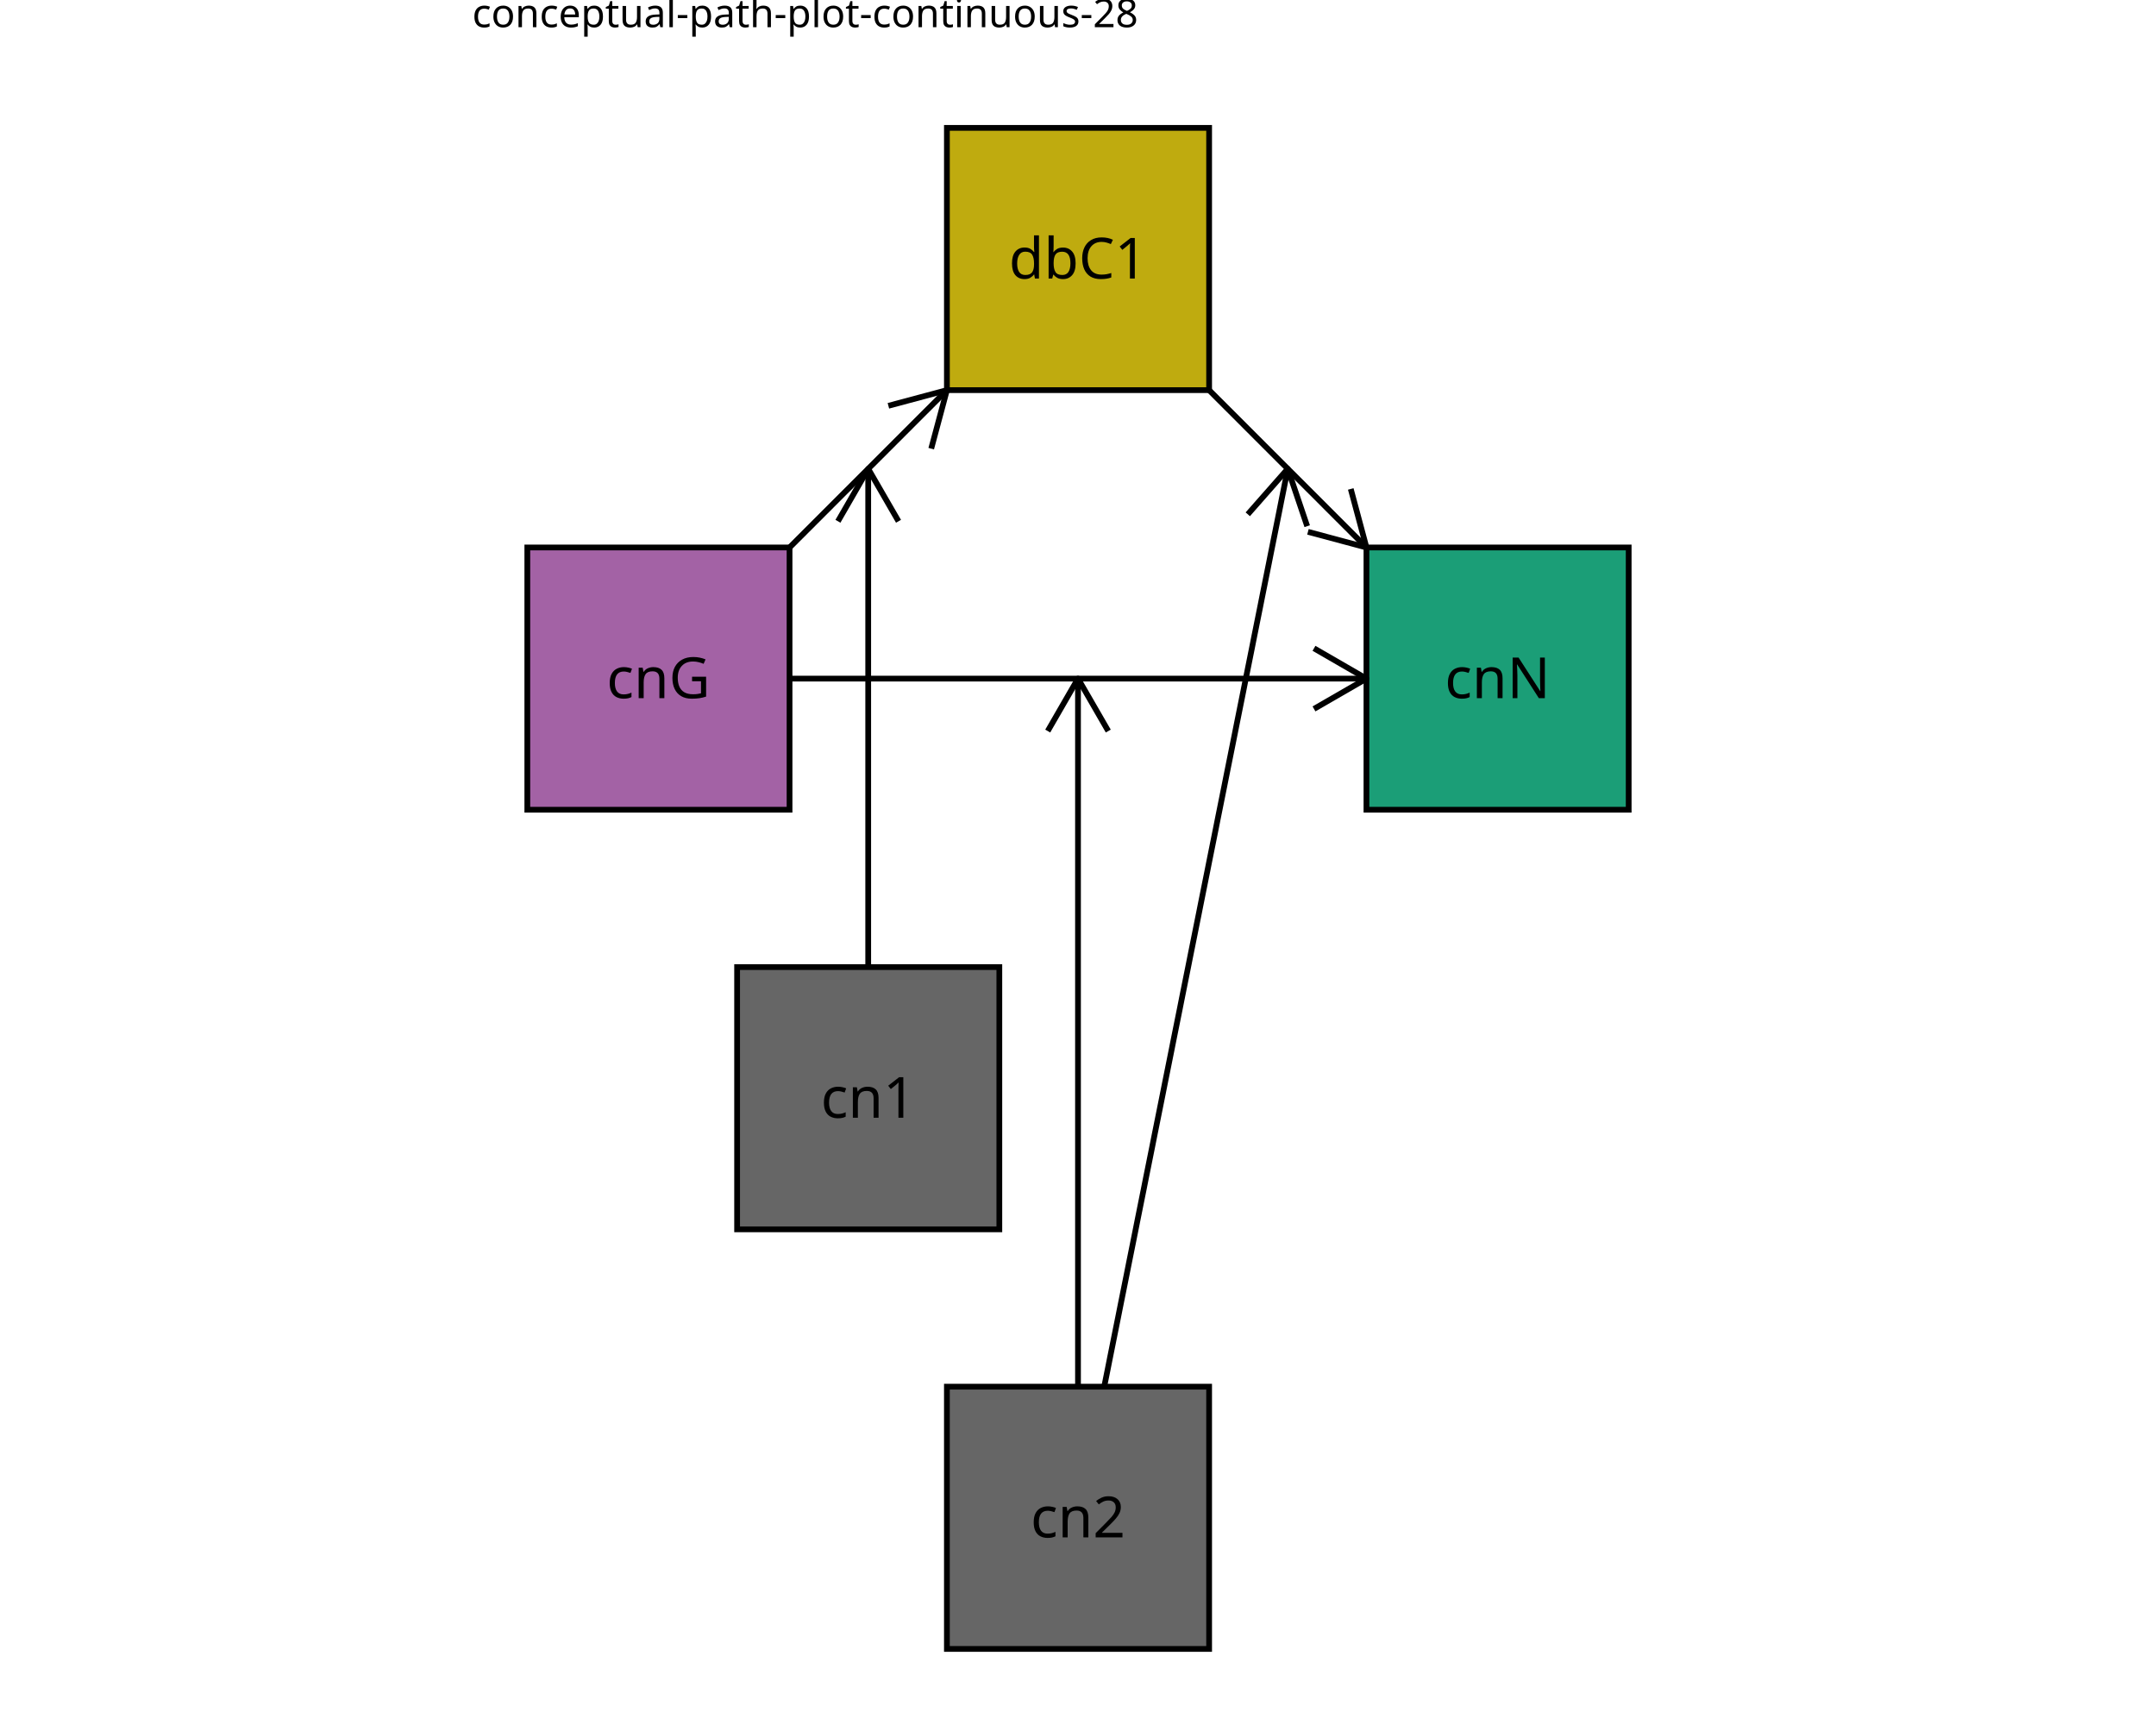
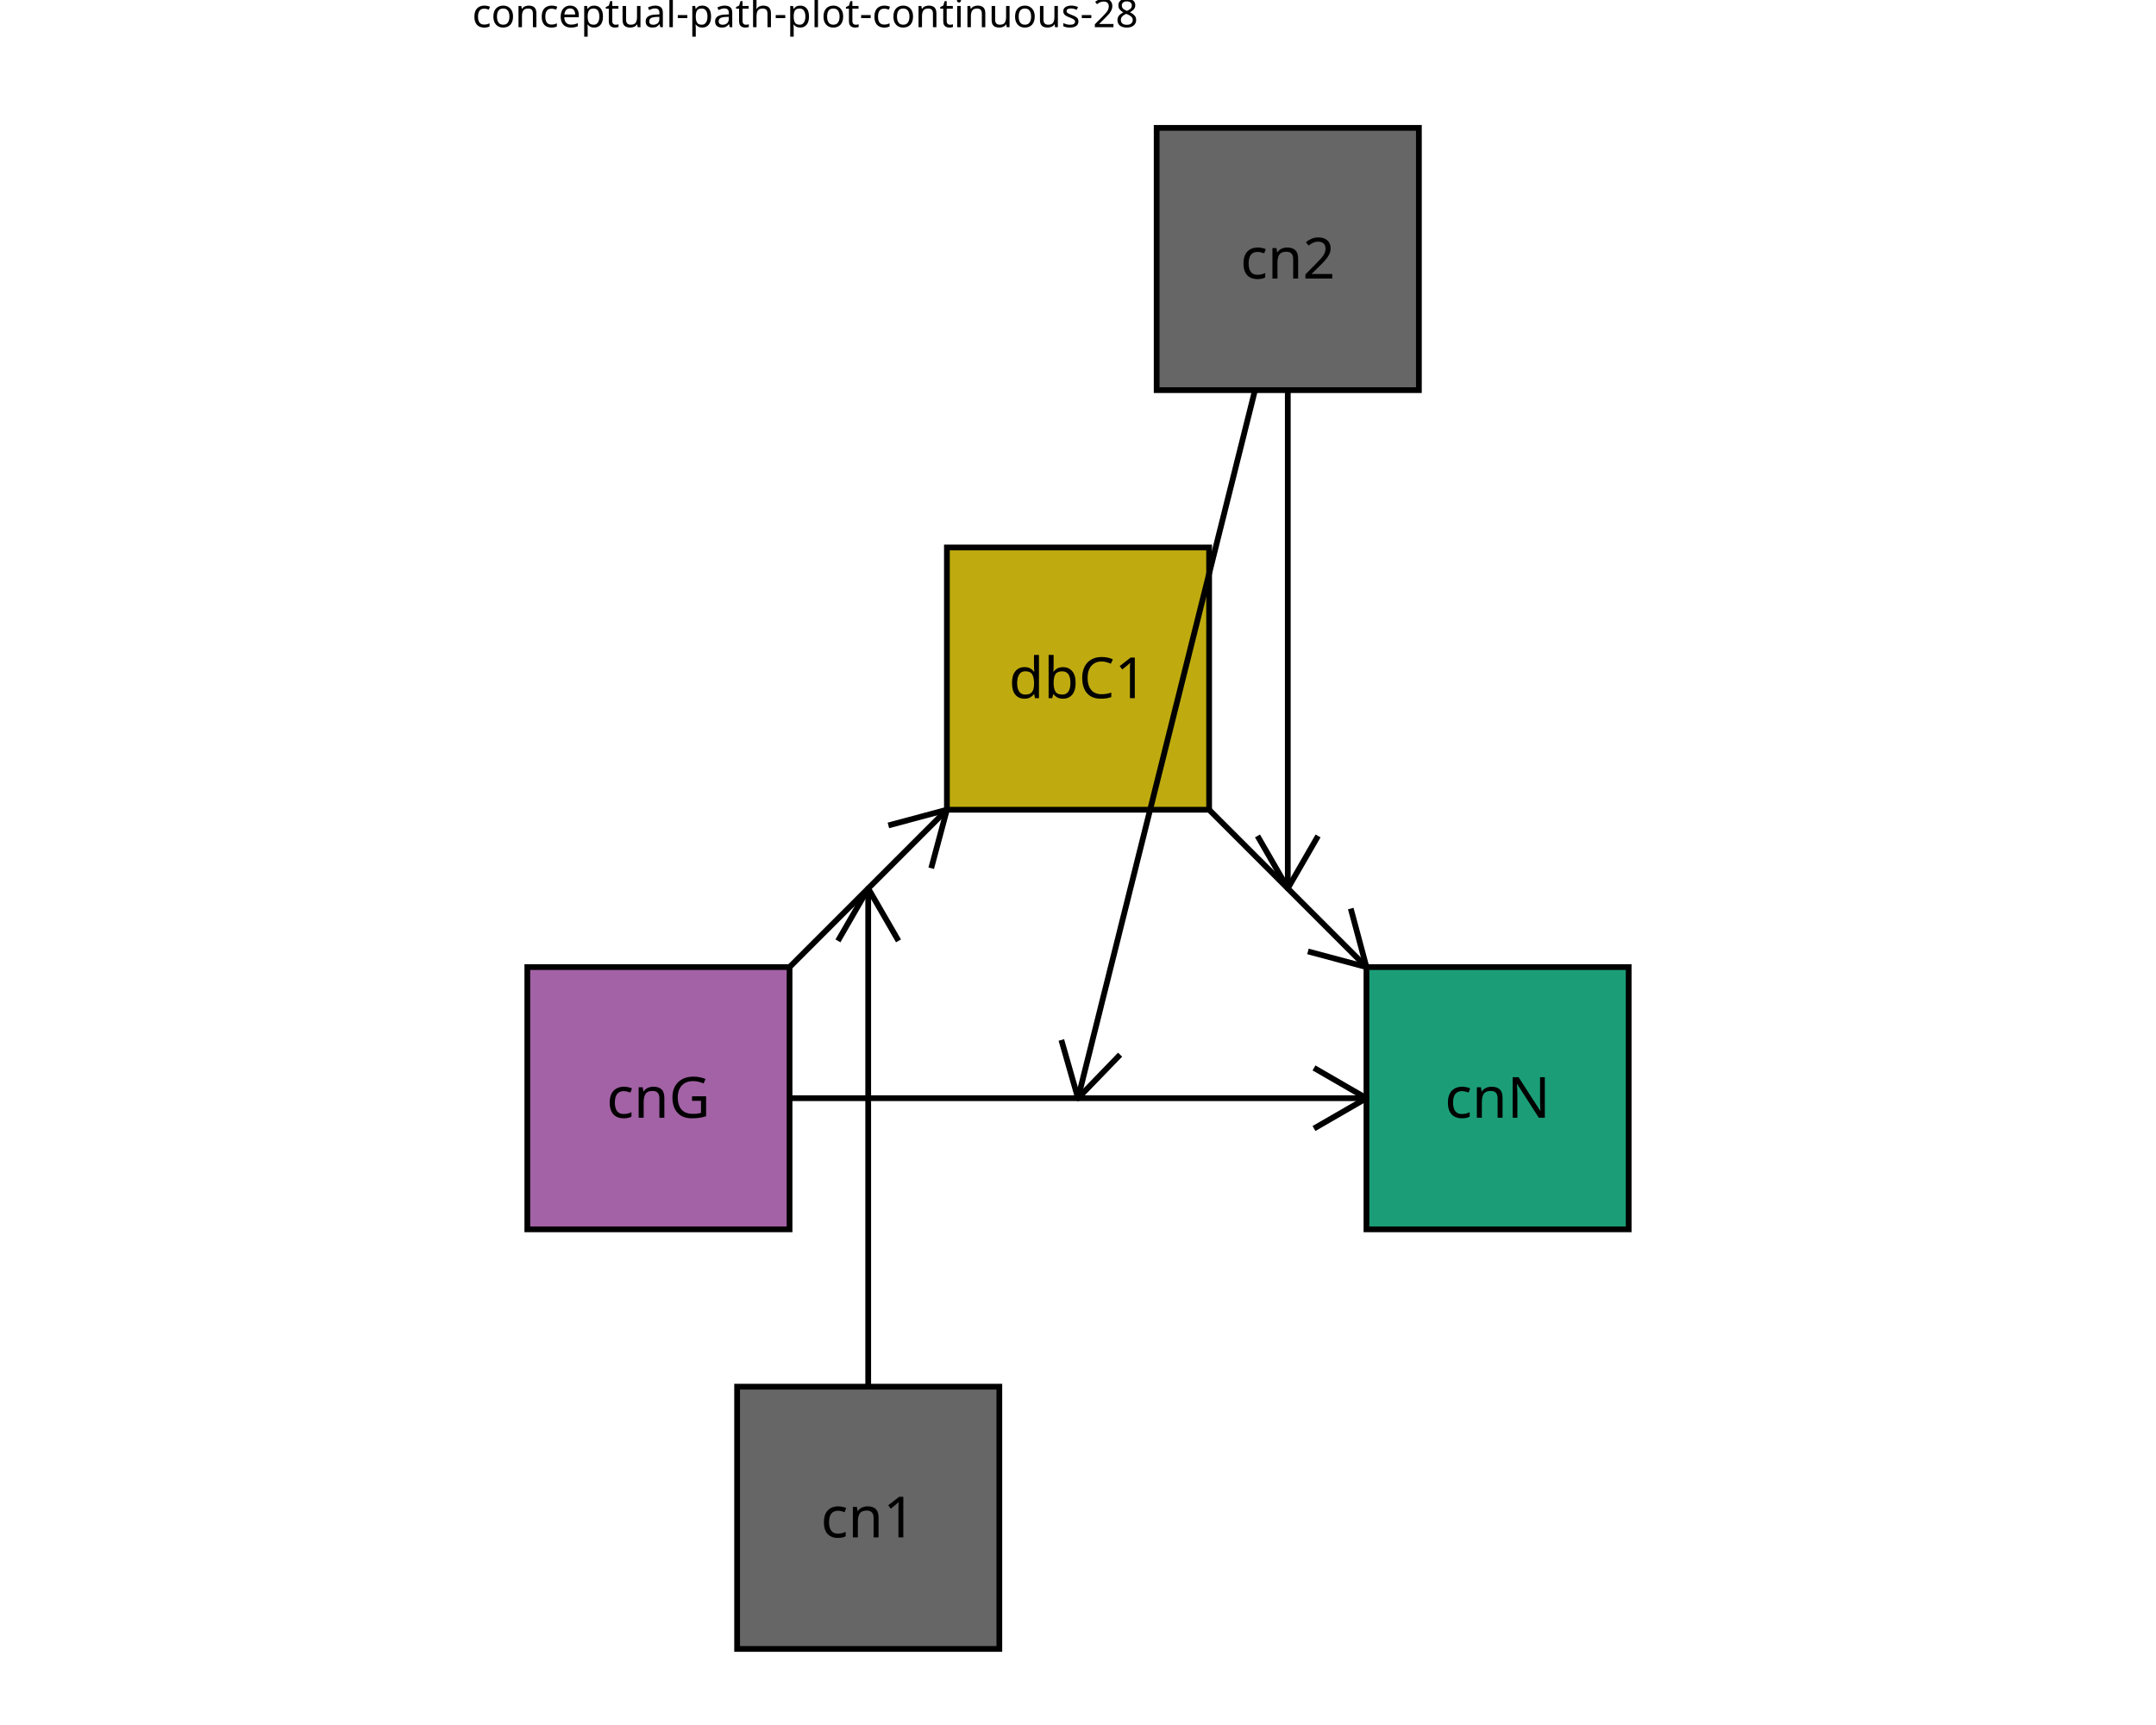
<svg xmlns="http://www.w3.org/2000/svg" class="svglite" data-engine-version="2.0" width="720.00pt" height="576.00pt" viewBox="0 0 720.00 576.00">
  <defs>
    <style type="text/css">
    .svglite line, .svglite polyline, .svglite polygon, .svglite path, .svglite rect, .svglite circle {
      fill: none;
      stroke: #000000;
      stroke-linecap: round;
      stroke-linejoin: round;
      stroke-miterlimit: 10.00;
    }
  </style>
  </defs>
  <rect width="100%" height="100%" style="stroke: none; fill: #FFFFFF;" />
  <defs>
    <clipPath id="cpMC4wMHw3MjAuMDB8MC4wMHw1NzYuMDA=">
      <rect x="0.00" y="0.00" width="720.00" height="576.00" />
    </clipPath>
  </defs>
  <g clip-path="url(#cpMC4wMHw3MjAuMDB8MC4wMHw1NzYuMDA=)">
</g>
  <defs>
    <clipPath id="cpMTU3LjcxfDU2Mi4yOXwwLjAwfDU3Ni4wMA==">
      <rect x="157.71" y="0.00" width="404.57" height="576.00" />
    </clipPath>
  </defs>
  <g clip-path="url(#cpMTU3LjcxfDU2Mi4yOXwwLjAwfDU3Ni4wMA==)">
    <rect x="157.71" y="0.00" width="404.57" height="576.00" style="stroke-width: 10.67; stroke: none;" />
  </g>
  <g clip-path="url(#cpMC4wMHw3MjAuMDB8MC4wMHw1NzYuMDA=)">
</g>
  <defs>
    <clipPath id="cpMTU3LjcxfDU2Mi4yOXwxNy4zMHw1NzYuMDA=">
      <rect x="157.71" y="17.30" width="404.57" height="558.70" />
    </clipPath>
  </defs>
  <g clip-path="url(#cpMTU3LjcxfDU2Mi4yOXwxNy4zMHw1NzYuMDA=)">
    <rect x="157.71" y="17.30" width="404.57" height="558.70" style="stroke-width: 10.67; stroke: none;" />
-     <rect x="176.10" y="182.81" width="87.57" height="87.57" style="stroke-width: 1.92; stroke-linecap: butt; stroke-linejoin: miter; fill: #A362A5;" />
-     <rect x="456.33" y="182.81" width="87.57" height="87.57" style="stroke-width: 1.92; stroke-linecap: butt; stroke-linejoin: miter; fill: #1B9E77;" />
-     <rect x="316.22" y="42.70" width="87.57" height="87.57" style="stroke-width: 1.92; stroke-linecap: butt; stroke-linejoin: miter; fill: #BFAB0F;" />
-     <rect x="246.16" y="322.92" width="87.57" height="87.57" style="stroke-width: 1.92; stroke-linecap: butt; stroke-linejoin: miter; fill: #666666;" />
-     <rect x="316.22" y="463.03" width="87.57" height="87.57" style="stroke-width: 1.92; stroke-linecap: butt; stroke-linejoin: miter; fill: #666666;" />
-     <rect x="246.16" y="112.76" width="87.57" height="87.57" style="stroke-width: 1.92; stroke: none; stroke-linecap: butt; stroke-linejoin: miter;" />
-     <rect x="386.27" y="112.76" width="87.57" height="87.57" style="stroke-width: 1.92; stroke: none; stroke-linecap: butt; stroke-linejoin: miter;" />
-     <rect x="316.22" y="182.81" width="87.57" height="87.57" style="stroke-width: 1.92; stroke: none; stroke-linecap: butt; stroke-linejoin: miter;" />
-     <polyline points="263.67,226.60 265.18,226.60 268.01,226.60 270.84,226.60 273.67,226.60 276.50,226.60 279.33,226.60 282.16,226.60 284.99,226.60 287.82,226.60 290.65,226.60 293.48,226.60 296.31,226.60 299.14,226.60 301.97,226.60 304.80,226.60 307.63,226.60 310.47,226.60 313.30,226.60 316.13,226.60 318.96,226.60 321.79,226.60 324.62,226.60 327.45,226.60 330.28,226.60 333.11,226.60 335.94,226.60 338.77,226.60 341.60,226.60 344.43,226.60 347.26,226.60 350.09,226.60 352.92,226.60 355.75,226.60 358.58,226.60 361.42,226.60 364.25,226.60 367.08,226.60 369.91,226.60 372.74,226.60 375.57,226.60 378.40,226.60 381.23,226.60 384.06,226.60 386.89,226.60 389.72,226.60 392.55,226.60 395.38,226.60 398.21,226.60 401.04,226.60 403.87,226.60 406.70,226.60 409.53,226.60 412.37,226.60 415.20,226.60 418.03,226.60 420.86,226.60 423.69,226.60 426.52,226.60 429.35,226.60 432.18,226.60 435.01,226.60 437.84,226.60 440.67,226.60 443.50,226.60 446.33,226.60 449.16,226.60 451.99,226.60 454.82,226.60 456.33,226.60 " style="stroke-width: 1.92; stroke-linecap: butt;" />
-     <polyline points="438.81,236.71 456.33,226.60 438.81,216.48 " style="stroke-width: 1.92; stroke-linecap: butt;" />
-     <polyline points="263.67,182.81 263.76,182.72 265.18,181.31 266.59,179.89 268.01,178.48 269.42,177.06 270.84,175.65 272.25,174.23 273.67,172.82 275.08,171.40 276.50,169.99 277.91,168.57 279.33,167.15 280.74,165.74 282.16,164.32 283.58,162.91 284.99,161.49 286.41,160.08 287.82,158.66 289.24,157.25 290.65,155.83 292.07,154.42 293.48,153.00 294.90,151.59 296.31,150.17 297.73,148.76 299.14,147.34 300.56,145.93 301.97,144.51 303.39,143.10 304.80,141.68 306.22,140.26 307.63,138.85 309.05,137.43 310.47,136.02 311.88,134.60 313.30,133.19 314.71,131.77 316.13,130.36 316.22,130.27 " style="stroke-width: 1.92; stroke-linecap: butt;" />
-     <polyline points="310.98,149.81 316.22,130.27 296.68,135.50 " style="stroke-width: 1.92; stroke-linecap: butt;" />
-     <polyline points="403.78,130.27 403.87,130.36 405.29,131.77 406.70,133.19 408.12,134.60 409.53,136.02 410.95,137.43 412.37,138.85 413.78,140.26 415.20,141.68 416.61,143.10 418.03,144.51 419.44,145.93 420.86,147.34 422.27,148.76 423.69,150.17 425.10,151.59 426.52,153.00 427.93,154.42 429.35,155.83 430.76,157.25 432.18,158.66 433.59,160.08 435.01,161.49 436.42,162.91 437.84,164.32 439.26,165.74 440.67,167.15 442.09,168.57 443.50,169.99 444.92,171.40 446.33,172.82 447.75,174.23 449.16,175.65 450.58,177.06 451.99,178.48 453.41,179.89 454.82,181.31 456.24,182.72 456.33,182.81 " style="stroke-width: 1.92; stroke-linecap: butt;" />
-     <polyline points="436.79,177.58 456.33,182.81 451.09,163.27 " style="stroke-width: 1.92; stroke-linecap: butt;" />
-     <polyline points="289.94,322.92 289.94,322.13 289.94,320.00 289.94,317.88 289.94,315.76 289.94,313.64 289.94,311.51 289.94,309.39 289.94,307.27 289.94,305.14 289.94,303.02 289.94,300.90 289.94,298.77 289.94,296.65 289.94,294.53 289.94,292.41 289.94,290.28 289.94,288.16 289.94,286.04 289.94,283.91 289.94,281.79 289.94,279.67 289.94,277.55 289.94,275.42 289.94,273.30 289.94,271.18 289.94,269.05 289.94,266.93 289.94,264.81 289.94,262.69 289.94,260.56 289.94,258.44 289.94,256.32 289.94,254.19 289.94,252.07 289.94,249.95 289.94,247.83 289.94,245.70 289.94,243.58 289.94,241.46 289.94,239.33 289.94,237.21 289.94,235.09 289.94,232.96 289.94,230.84 289.94,228.72 289.94,226.60 289.94,224.47 289.94,222.35 289.94,220.23 289.94,218.10 289.94,215.98 289.94,213.86 289.94,211.74 289.94,209.61 289.94,207.49 289.94,205.37 289.94,203.24 289.94,201.12 289.94,199.00 289.94,196.88 289.94,194.75 289.94,192.63 289.94,190.51 289.94,188.38 289.94,186.26 289.94,184.14 289.94,182.02 289.94,179.89 289.94,177.77 289.94,175.65 289.94,173.52 289.94,171.40 289.94,169.28 289.94,167.15 289.94,165.03 289.94,162.91 289.94,160.79 289.94,158.66 289.94,156.54 " style="stroke-width: 1.92; stroke-linecap: butt;" />
-     <polyline points="300.06,174.06 289.94,156.54 279.83,174.06 " style="stroke-width: 1.92; stroke-linecap: butt;" />
-     <polyline points="368.76,463.03 369.20,460.82 369.91,457.29 370.61,453.75 371.32,450.21 372.03,446.67 372.74,443.13 373.45,439.59 374.15,436.06 374.86,432.52 375.57,428.98 376.28,425.44 376.98,421.90 377.69,418.37 378.40,414.83 379.11,411.29 379.81,407.75 380.52,404.21 381.23,400.67 381.94,397.14 382.64,393.60 383.35,390.06 384.06,386.52 384.77,382.98 385.47,379.45 386.18,375.91 386.89,372.37 387.60,368.83 388.31,365.29 389.01,361.75 389.72,358.22 390.43,354.68 391.14,351.14 391.84,347.60 392.55,344.06 393.26,340.53 393.97,336.99 394.67,333.45 395.38,329.91 396.09,326.37 396.80,322.83 397.50,319.30 398.21,315.76 398.92,312.22 399.63,308.68 400.34,305.14 401.04,301.61 401.75,298.07 402.46,294.53 403.17,290.99 403.87,287.45 404.58,283.91 405.29,280.38 406.00,276.84 406.70,273.30 407.41,269.76 408.12,266.22 408.83,262.69 409.53,259.15 410.24,255.61 410.95,252.07 411.66,248.53 412.37,244.99 413.07,241.46 413.78,237.92 414.49,234.38 415.20,230.84 415.90,227.30 416.61,223.77 417.32,220.23 418.03,216.69 418.73,213.15 419.44,209.61 420.15,206.07 420.86,202.54 421.56,199.00 422.27,195.46 422.98,191.92 423.69,188.38 424.39,184.85 425.10,181.31 425.81,177.77 426.52,174.23 427.23,170.69 427.93,167.15 428.64,163.62 429.35,160.08 430.06,156.54 " style="stroke-width: 1.92; stroke-linecap: butt;" />
-     <polyline points="436.54,175.70 430.06,156.54 416.70,171.73 " style="stroke-width: 1.92; stroke-linecap: butt;" />
-     <polyline points="360.00,463.03 360.00,461.53 360.00,458.70 360.00,455.87 360.00,453.04 360.00,450.21 360.00,447.38 360.00,444.55 360.00,441.72 360.00,438.89 360.00,436.06 360.00,433.23 360.00,430.40 360.00,427.56 360.00,424.73 360.00,421.90 360.00,419.07 360.00,416.24 360.00,413.41 360.00,410.58 360.00,407.75 360.00,404.92 360.00,402.09 360.00,399.26 360.00,396.43 360.00,393.60 360.00,390.77 360.00,387.94 360.00,385.11 360.00,382.28 360.00,379.45 360.00,376.61 360.00,373.78 360.00,370.95 360.00,368.12 360.00,365.29 360.00,362.46 360.00,359.63 360.00,356.80 360.00,353.97 360.00,351.14 360.00,348.31 360.00,345.48 360.00,342.65 360.00,339.82 360.00,336.99 360.00,334.16 360.00,331.33 360.00,328.50 360.00,325.67 360.00,322.83 360.00,320.00 360.00,317.17 360.00,314.34 360.00,311.51 360.00,308.68 360.00,305.85 360.00,303.02 360.00,300.19 360.00,297.36 360.00,294.53 360.00,291.70 360.00,288.87 360.00,286.04 360.00,283.21 360.00,280.38 360.00,277.55 360.00,274.72 360.00,271.88 360.00,269.05 360.00,266.22 360.00,263.39 360.00,260.56 360.00,257.73 360.00,254.90 360.00,252.07 360.00,249.24 360.00,246.41 360.00,243.58 360.00,240.75 360.00,237.92 360.00,235.09 360.00,232.26 360.00,229.43 360.00,226.60 " style="stroke-width: 1.92; stroke-linecap: butt;" />
-     <polyline points="370.11,244.11 360.00,226.60 349.89,244.11 " style="stroke-width: 1.92; stroke-linecap: butt;" />
-     <text x="219.89" y="233.12" text-anchor="middle" style="font-size: 18.97px; font-family: sans;" textLength="34.80px" lengthAdjust="spacingAndGlyphs">cnG</text>
-     <text x="500.11" y="233.12" text-anchor="middle" style="font-size: 18.97px; font-family: sans;" textLength="33.74px" lengthAdjust="spacingAndGlyphs">cnN</text>
-     <text x="360.00" y="93.01" text-anchor="middle" style="font-size: 18.97px; font-family: sans;" textLength="45.35px" lengthAdjust="spacingAndGlyphs">dbC1</text>
-     <text x="289.94" y="373.23" text-anchor="middle" style="font-size: 18.97px; font-family: sans;" textLength="30.59px" lengthAdjust="spacingAndGlyphs">cn1</text>
-     <text x="360.00" y="513.35" text-anchor="middle" style="font-size: 18.97px; font-family: sans;" textLength="30.59px" lengthAdjust="spacingAndGlyphs">cn2</text>
+     <rect x="176.10" y="322.92" width="87.57" height="87.57" style="stroke-width: 1.92; stroke-linecap: butt; stroke-linejoin: miter; fill: #A362A5;" />
+     <rect x="456.33" y="322.92" width="87.57" height="87.57" style="stroke-width: 1.92; stroke-linecap: butt; stroke-linejoin: miter; fill: #1B9E77;" />
+     <rect x="316.22" y="182.81" width="87.57" height="87.57" style="stroke-width: 1.92; stroke-linecap: butt; stroke-linejoin: miter; fill: #BFAB0F;" />
+     <rect x="246.16" y="463.03" width="87.57" height="87.57" style="stroke-width: 1.92; stroke-linecap: butt; stroke-linejoin: miter; fill: #666666;" />
+     <rect x="386.27" y="42.70" width="87.57" height="87.57" style="stroke-width: 1.92; stroke-linecap: butt; stroke-linejoin: miter; fill: #666666;" />
+     <rect x="246.16" y="252.87" width="87.57" height="87.57" style="stroke-width: 1.92; stroke: none; stroke-linecap: butt; stroke-linejoin: miter;" />
+     <rect x="386.27" y="252.87" width="87.57" height="87.57" style="stroke-width: 1.92; stroke: none; stroke-linecap: butt; stroke-linejoin: miter;" />
+     <rect x="316.22" y="322.92" width="87.57" height="87.57" style="stroke-width: 1.92; stroke: none; stroke-linecap: butt; stroke-linejoin: miter;" />
+     <polyline points="263.67,366.71 265.18,366.71 268.01,366.71 270.84,366.71 273.67,366.71 276.50,366.71 279.33,366.71 282.16,366.71 284.99,366.71 287.82,366.71 290.65,366.71 293.48,366.71 296.31,366.71 299.14,366.71 301.97,366.71 304.80,366.71 307.63,366.71 310.47,366.71 313.30,366.71 316.13,366.71 318.96,366.71 321.79,366.71 324.62,366.71 327.45,366.71 330.28,366.71 333.11,366.71 335.94,366.71 338.77,366.71 341.60,366.71 344.43,366.71 347.26,366.71 350.09,366.71 352.92,366.71 355.75,366.71 358.58,366.71 361.42,366.71 364.25,366.71 367.08,366.71 369.91,366.71 372.74,366.71 375.57,366.71 378.40,366.71 381.23,366.71 384.06,366.71 386.89,366.71 389.72,366.71 392.55,366.71 395.38,366.71 398.21,366.71 401.04,366.71 403.87,366.71 406.70,366.71 409.53,366.71 412.37,366.71 415.20,366.71 418.03,366.71 420.86,366.71 423.69,366.71 426.52,366.71 429.35,366.71 432.18,366.71 435.01,366.71 437.84,366.71 440.67,366.71 443.50,366.71 446.33,366.71 449.16,366.71 451.99,366.71 454.82,366.71 456.33,366.71 " style="stroke-width: 1.92; stroke-linecap: butt;" />
+     <polyline points="438.81,376.82 456.33,366.71 438.81,356.59 " style="stroke-width: 1.92; stroke-linecap: butt;" />
+     <polyline points="263.67,322.92 263.76,322.83 265.18,321.42 266.59,320.00 268.01,318.59 269.42,317.17 270.84,315.76 272.25,314.34 273.67,312.93 275.08,311.51 276.50,310.10 277.91,308.68 279.33,307.27 280.74,305.85 282.16,304.44 283.58,303.02 284.99,301.61 286.41,300.19 287.82,298.77 289.24,297.36 290.65,295.94 292.07,294.53 293.48,293.11 294.90,291.70 296.31,290.28 297.73,288.87 299.14,287.45 300.56,286.04 301.97,284.62 303.39,283.21 304.80,281.79 306.22,280.38 307.63,278.96 309.05,277.55 310.47,276.13 311.88,274.72 313.30,273.30 314.71,271.88 316.13,270.47 316.22,270.38 " style="stroke-width: 1.92; stroke-linecap: butt;" />
+     <polyline points="310.98,289.92 316.22,270.38 296.68,275.62 " style="stroke-width: 1.92; stroke-linecap: butt;" />
+     <polyline points="403.78,270.38 403.87,270.47 405.29,271.88 406.70,273.30 408.12,274.72 409.53,276.13 410.95,277.55 412.37,278.96 413.78,280.38 415.20,281.79 416.61,283.21 418.03,284.62 419.44,286.04 420.86,287.45 422.27,288.87 423.69,290.28 425.10,291.70 426.52,293.11 427.93,294.53 429.35,295.94 430.76,297.36 432.18,298.77 433.59,300.19 435.01,301.61 436.42,303.02 437.84,304.44 439.26,305.85 440.67,307.27 442.09,308.68 443.50,310.10 444.92,311.51 446.33,312.93 447.75,314.34 449.16,315.76 450.58,317.17 451.99,318.59 453.41,320.00 454.82,321.42 456.24,322.83 456.33,322.92 " style="stroke-width: 1.92; stroke-linecap: butt;" />
+     <polyline points="436.79,317.69 456.33,322.92 451.09,303.38 " style="stroke-width: 1.92; stroke-linecap: butt;" />
+     <polyline points="289.94,463.03 289.94,462.24 289.94,460.12 289.94,457.99 289.94,455.87 289.94,453.75 289.94,451.62 289.94,449.50 289.94,447.38 289.94,445.26 289.94,443.13 289.94,441.01 289.94,438.89 289.94,436.76 289.94,434.64 289.94,432.52 289.94,430.40 289.94,428.27 289.94,426.15 289.94,424.03 289.94,421.90 289.94,419.78 289.94,417.66 289.94,415.53 289.94,413.41 289.94,411.29 289.94,409.17 289.94,407.04 289.94,404.92 289.94,402.80 289.94,400.67 289.94,398.55 289.94,396.43 289.94,394.31 289.94,392.18 289.94,390.06 289.94,387.94 289.94,385.81 289.94,383.69 289.94,381.57 289.94,379.45 289.94,377.32 289.94,375.20 289.94,373.08 289.94,370.95 289.94,368.83 289.94,366.71 289.94,364.59 289.94,362.46 289.94,360.34 289.94,358.22 289.94,356.09 289.94,353.97 289.94,351.85 289.94,349.72 289.94,347.60 289.94,345.48 289.94,343.36 289.94,341.23 289.94,339.11 289.94,336.99 289.94,334.86 289.94,332.74 289.94,330.62 289.94,328.50 289.94,326.37 289.94,324.25 289.94,322.13 289.94,320.00 289.94,317.88 289.94,315.76 289.94,313.64 289.94,311.51 289.94,309.39 289.94,307.27 289.94,305.14 289.94,303.02 289.94,300.90 289.94,298.77 289.94,296.65 " style="stroke-width: 1.92; stroke-linecap: butt;" />
+     <polyline points="300.06,314.17 289.94,296.65 279.83,314.17 " style="stroke-width: 1.92; stroke-linecap: butt;" />
+     <polyline points="430.06,130.27 430.06,131.07 430.06,133.19 430.06,135.31 430.06,137.43 430.06,139.56 430.06,141.68 430.06,143.80 430.06,145.93 430.06,148.05 430.06,150.17 430.06,152.29 430.06,154.42 430.06,156.54 430.06,158.66 430.06,160.79 430.06,162.91 430.06,165.03 430.06,167.15 430.06,169.28 430.06,171.40 430.06,173.52 430.06,175.65 430.06,177.77 430.06,179.89 430.06,182.02 430.06,184.14 430.06,186.26 430.06,188.38 430.06,190.51 430.06,192.63 430.06,194.75 430.06,196.88 430.06,199.00 430.06,201.12 430.06,203.24 430.06,205.37 430.06,207.49 430.06,209.61 430.06,211.74 430.06,213.86 430.06,215.98 430.06,218.10 430.06,220.23 430.06,222.35 430.06,224.47 430.06,226.60 430.06,228.72 430.06,230.84 430.06,232.96 430.06,235.09 430.06,237.21 430.06,239.33 430.06,241.46 430.06,243.58 430.06,245.70 430.06,247.83 430.06,249.95 430.06,252.07 430.06,254.19 430.06,256.32 430.06,258.44 430.06,260.56 430.06,262.69 430.06,264.81 430.06,266.93 430.06,269.05 430.06,271.18 430.06,273.30 430.06,275.42 430.06,277.55 430.06,279.67 430.06,281.79 430.06,283.91 430.06,286.04 430.06,288.16 430.06,290.28 430.06,292.41 430.06,294.53 430.06,296.65 " style="stroke-width: 1.92; stroke-linecap: butt;" />
+     <polyline points="419.94,279.13 430.06,296.65 440.17,279.13 " style="stroke-width: 1.92; stroke-linecap: butt;" />
+     <polyline points="419.11,130.27 418.73,131.77 418.03,134.60 417.32,137.43 416.61,140.26 415.90,143.10 415.20,145.93 414.49,148.76 413.78,151.59 413.07,154.42 412.37,157.25 411.66,160.08 410.95,162.91 410.24,165.74 409.53,168.57 408.83,171.40 408.12,174.23 407.41,177.06 406.70,179.89 406.00,182.72 405.29,185.55 404.58,188.38 403.87,191.21 403.17,194.04 402.46,196.88 401.75,199.71 401.04,202.54 400.34,205.37 399.63,208.20 398.92,211.03 398.21,213.86 397.50,216.69 396.80,219.52 396.09,222.35 395.38,225.18 394.67,228.01 393.97,230.84 393.26,233.67 392.55,236.50 391.84,239.33 391.14,242.16 390.43,244.99 389.72,247.83 389.01,250.66 388.31,253.49 387.60,256.32 386.89,259.15 386.18,261.98 385.47,264.81 384.77,267.64 384.06,270.47 383.35,273.30 382.64,276.13 381.94,278.96 381.23,281.79 380.52,284.62 379.81,287.45 379.11,290.28 378.40,293.11 377.69,295.94 376.98,298.77 376.28,301.61 375.57,304.44 374.86,307.27 374.15,310.10 373.45,312.93 372.74,315.76 372.03,318.59 371.32,321.42 370.61,324.25 369.91,327.08 369.20,329.91 368.49,332.74 367.78,335.57 367.08,338.40 366.37,341.23 365.66,344.06 364.95,346.89 364.25,349.72 363.54,352.56 362.83,355.39 362.12,358.22 361.42,361.05 360.71,363.88 360.00,366.71 " style="stroke-width: 1.92; stroke-linecap: butt;" />
+     <polyline points="354.44,347.26 360.00,366.71 374.06,352.17 " style="stroke-width: 1.92; stroke-linecap: butt;" />
+     <text x="219.89" y="373.23" text-anchor="middle" style="font-size: 18.97px; font-family: sans;" textLength="34.80px" lengthAdjust="spacingAndGlyphs">cnG</text>
+     <text x="500.11" y="373.23" text-anchor="middle" style="font-size: 18.97px; font-family: sans;" textLength="33.74px" lengthAdjust="spacingAndGlyphs">cnN</text>
+     <text x="360.00" y="233.12" text-anchor="middle" style="font-size: 18.97px; font-family: sans;" textLength="45.35px" lengthAdjust="spacingAndGlyphs">dbC1</text>
+     <text x="289.94" y="513.35" text-anchor="middle" style="font-size: 18.97px; font-family: sans;" textLength="30.59px" lengthAdjust="spacingAndGlyphs">cn1</text>
+     <text x="430.06" y="93.01" text-anchor="middle" style="font-size: 18.97px; font-family: sans;" textLength="30.59px" lengthAdjust="spacingAndGlyphs">cn2</text>
  </g>
  <g clip-path="url(#cpMC4wMHw3MjAuMDB8MC4wMHw1NzYuMDA=)">
    <text x="157.71" y="9.08" style="font-size: 13.20px; font-family: sans;" textLength="206.96px" lengthAdjust="spacingAndGlyphs">conceptual-path-plot-continuous-28</text>
  </g>
</svg>
